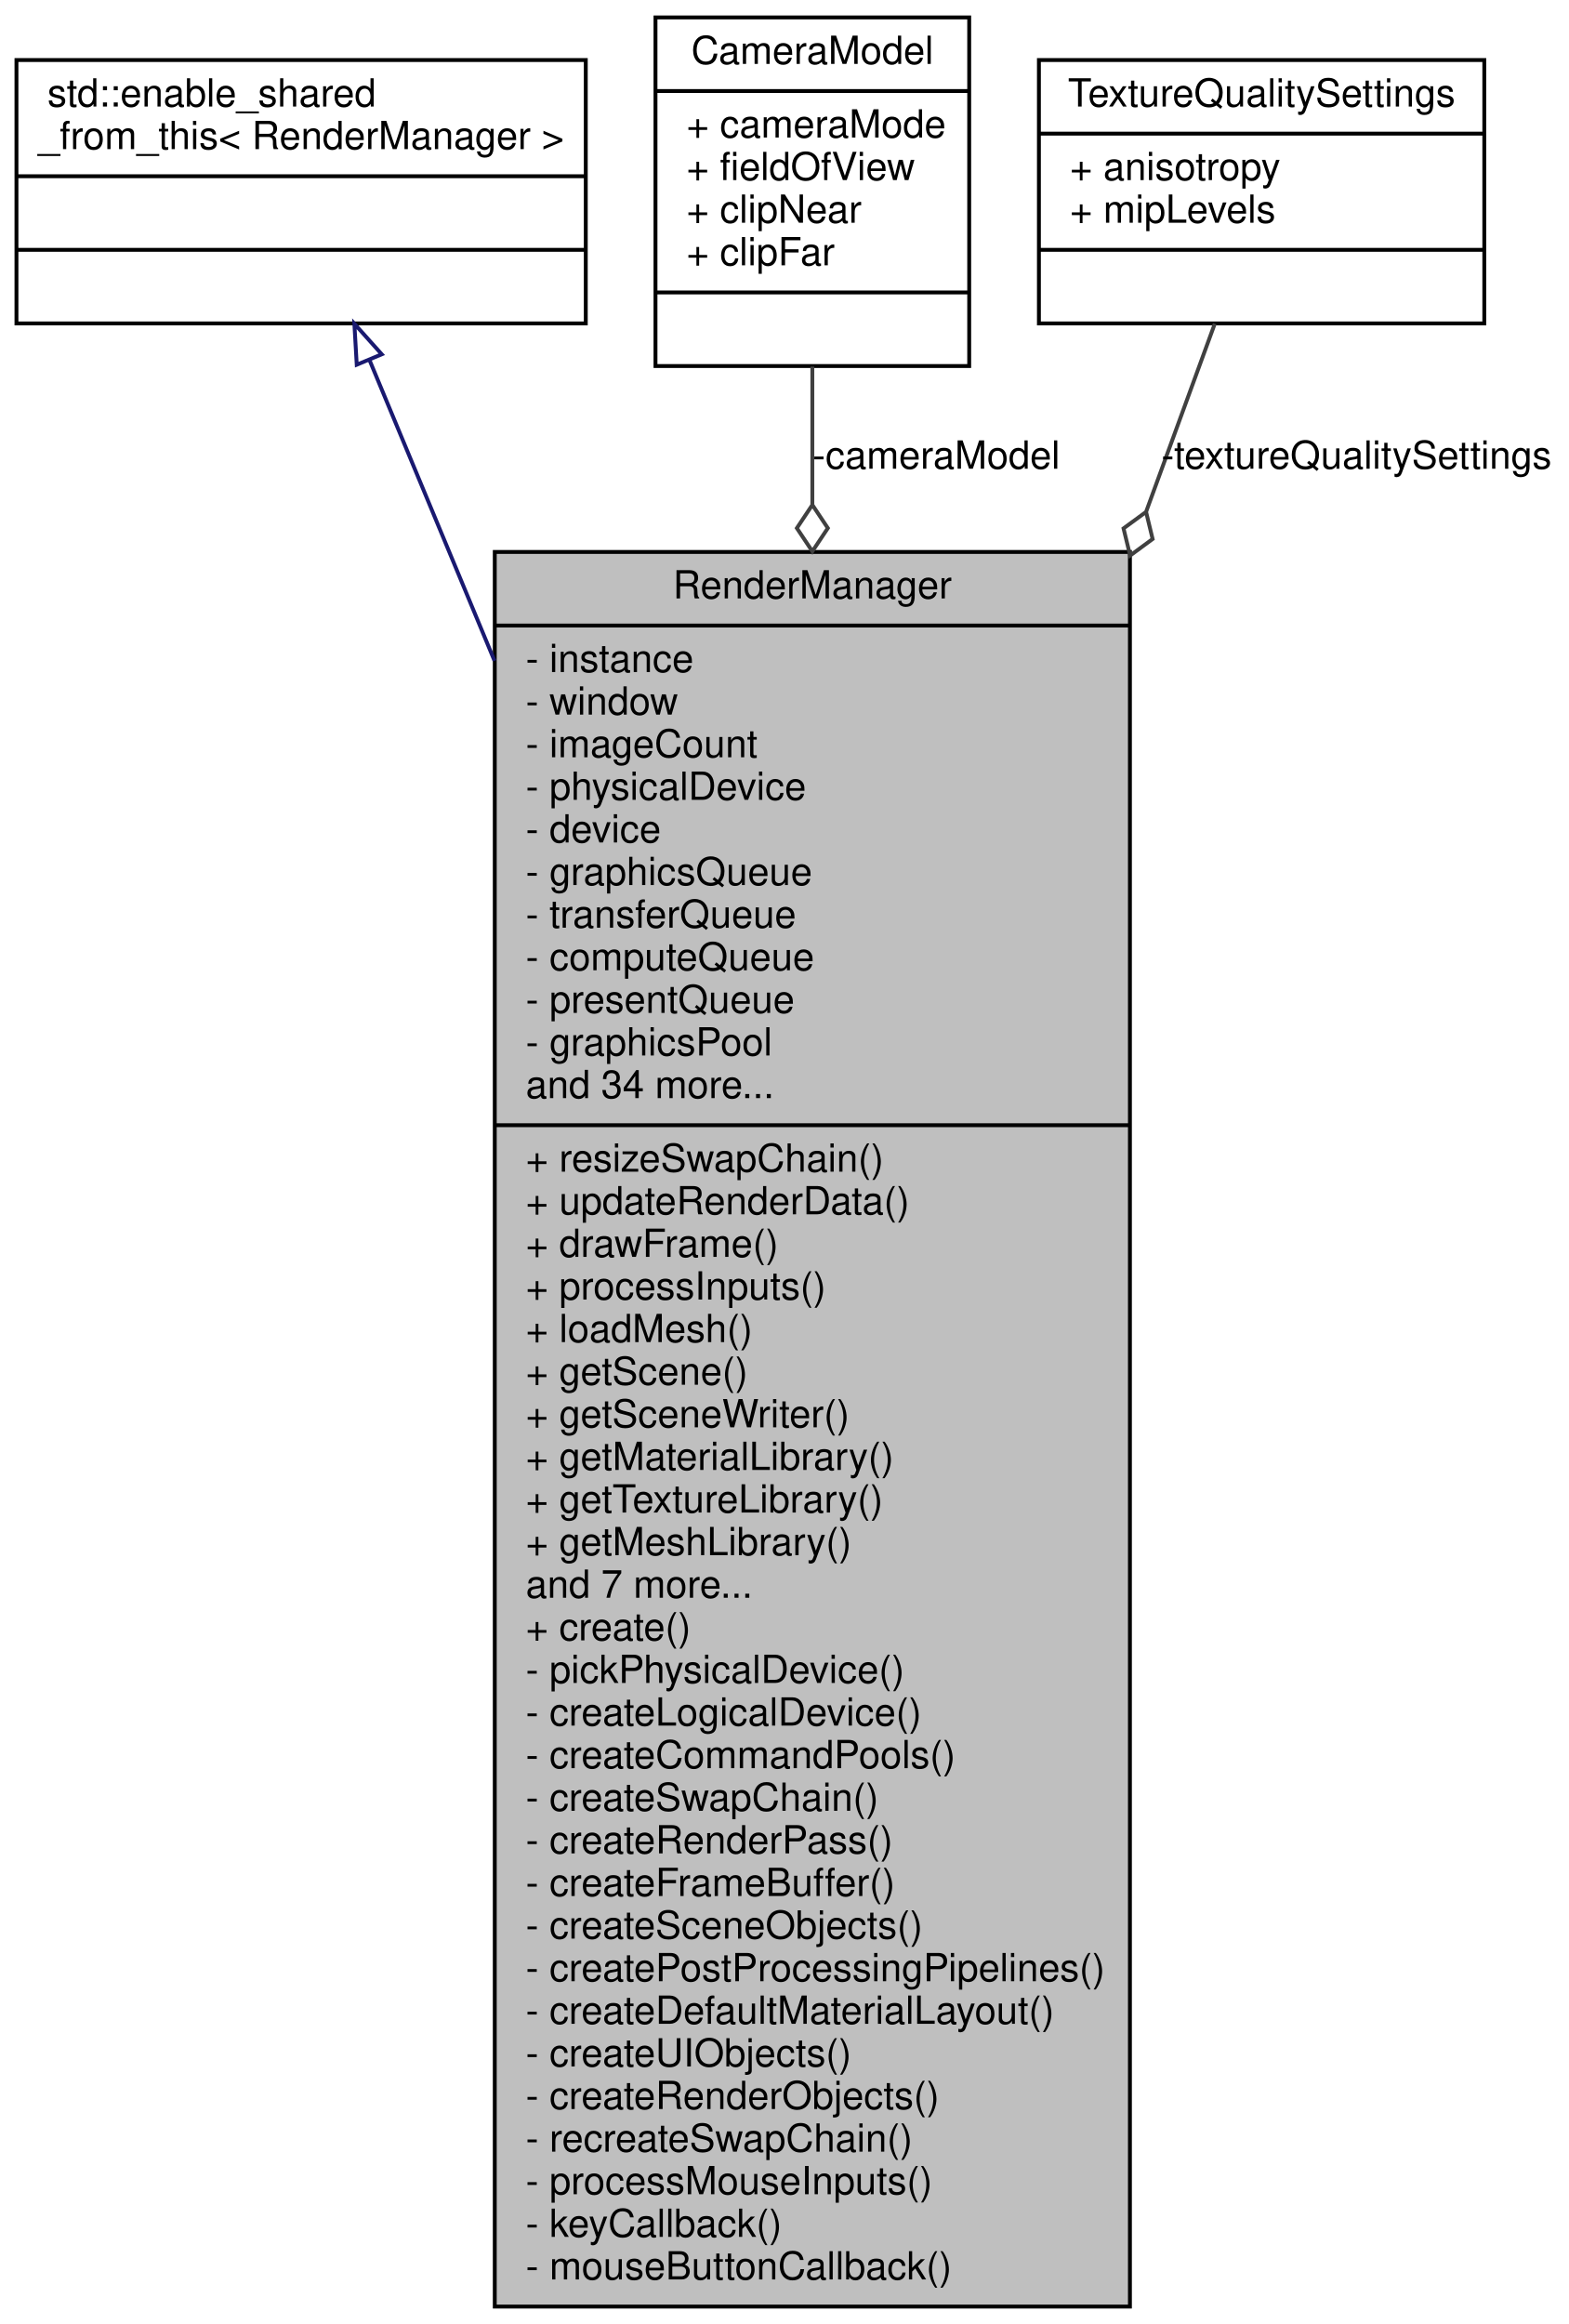
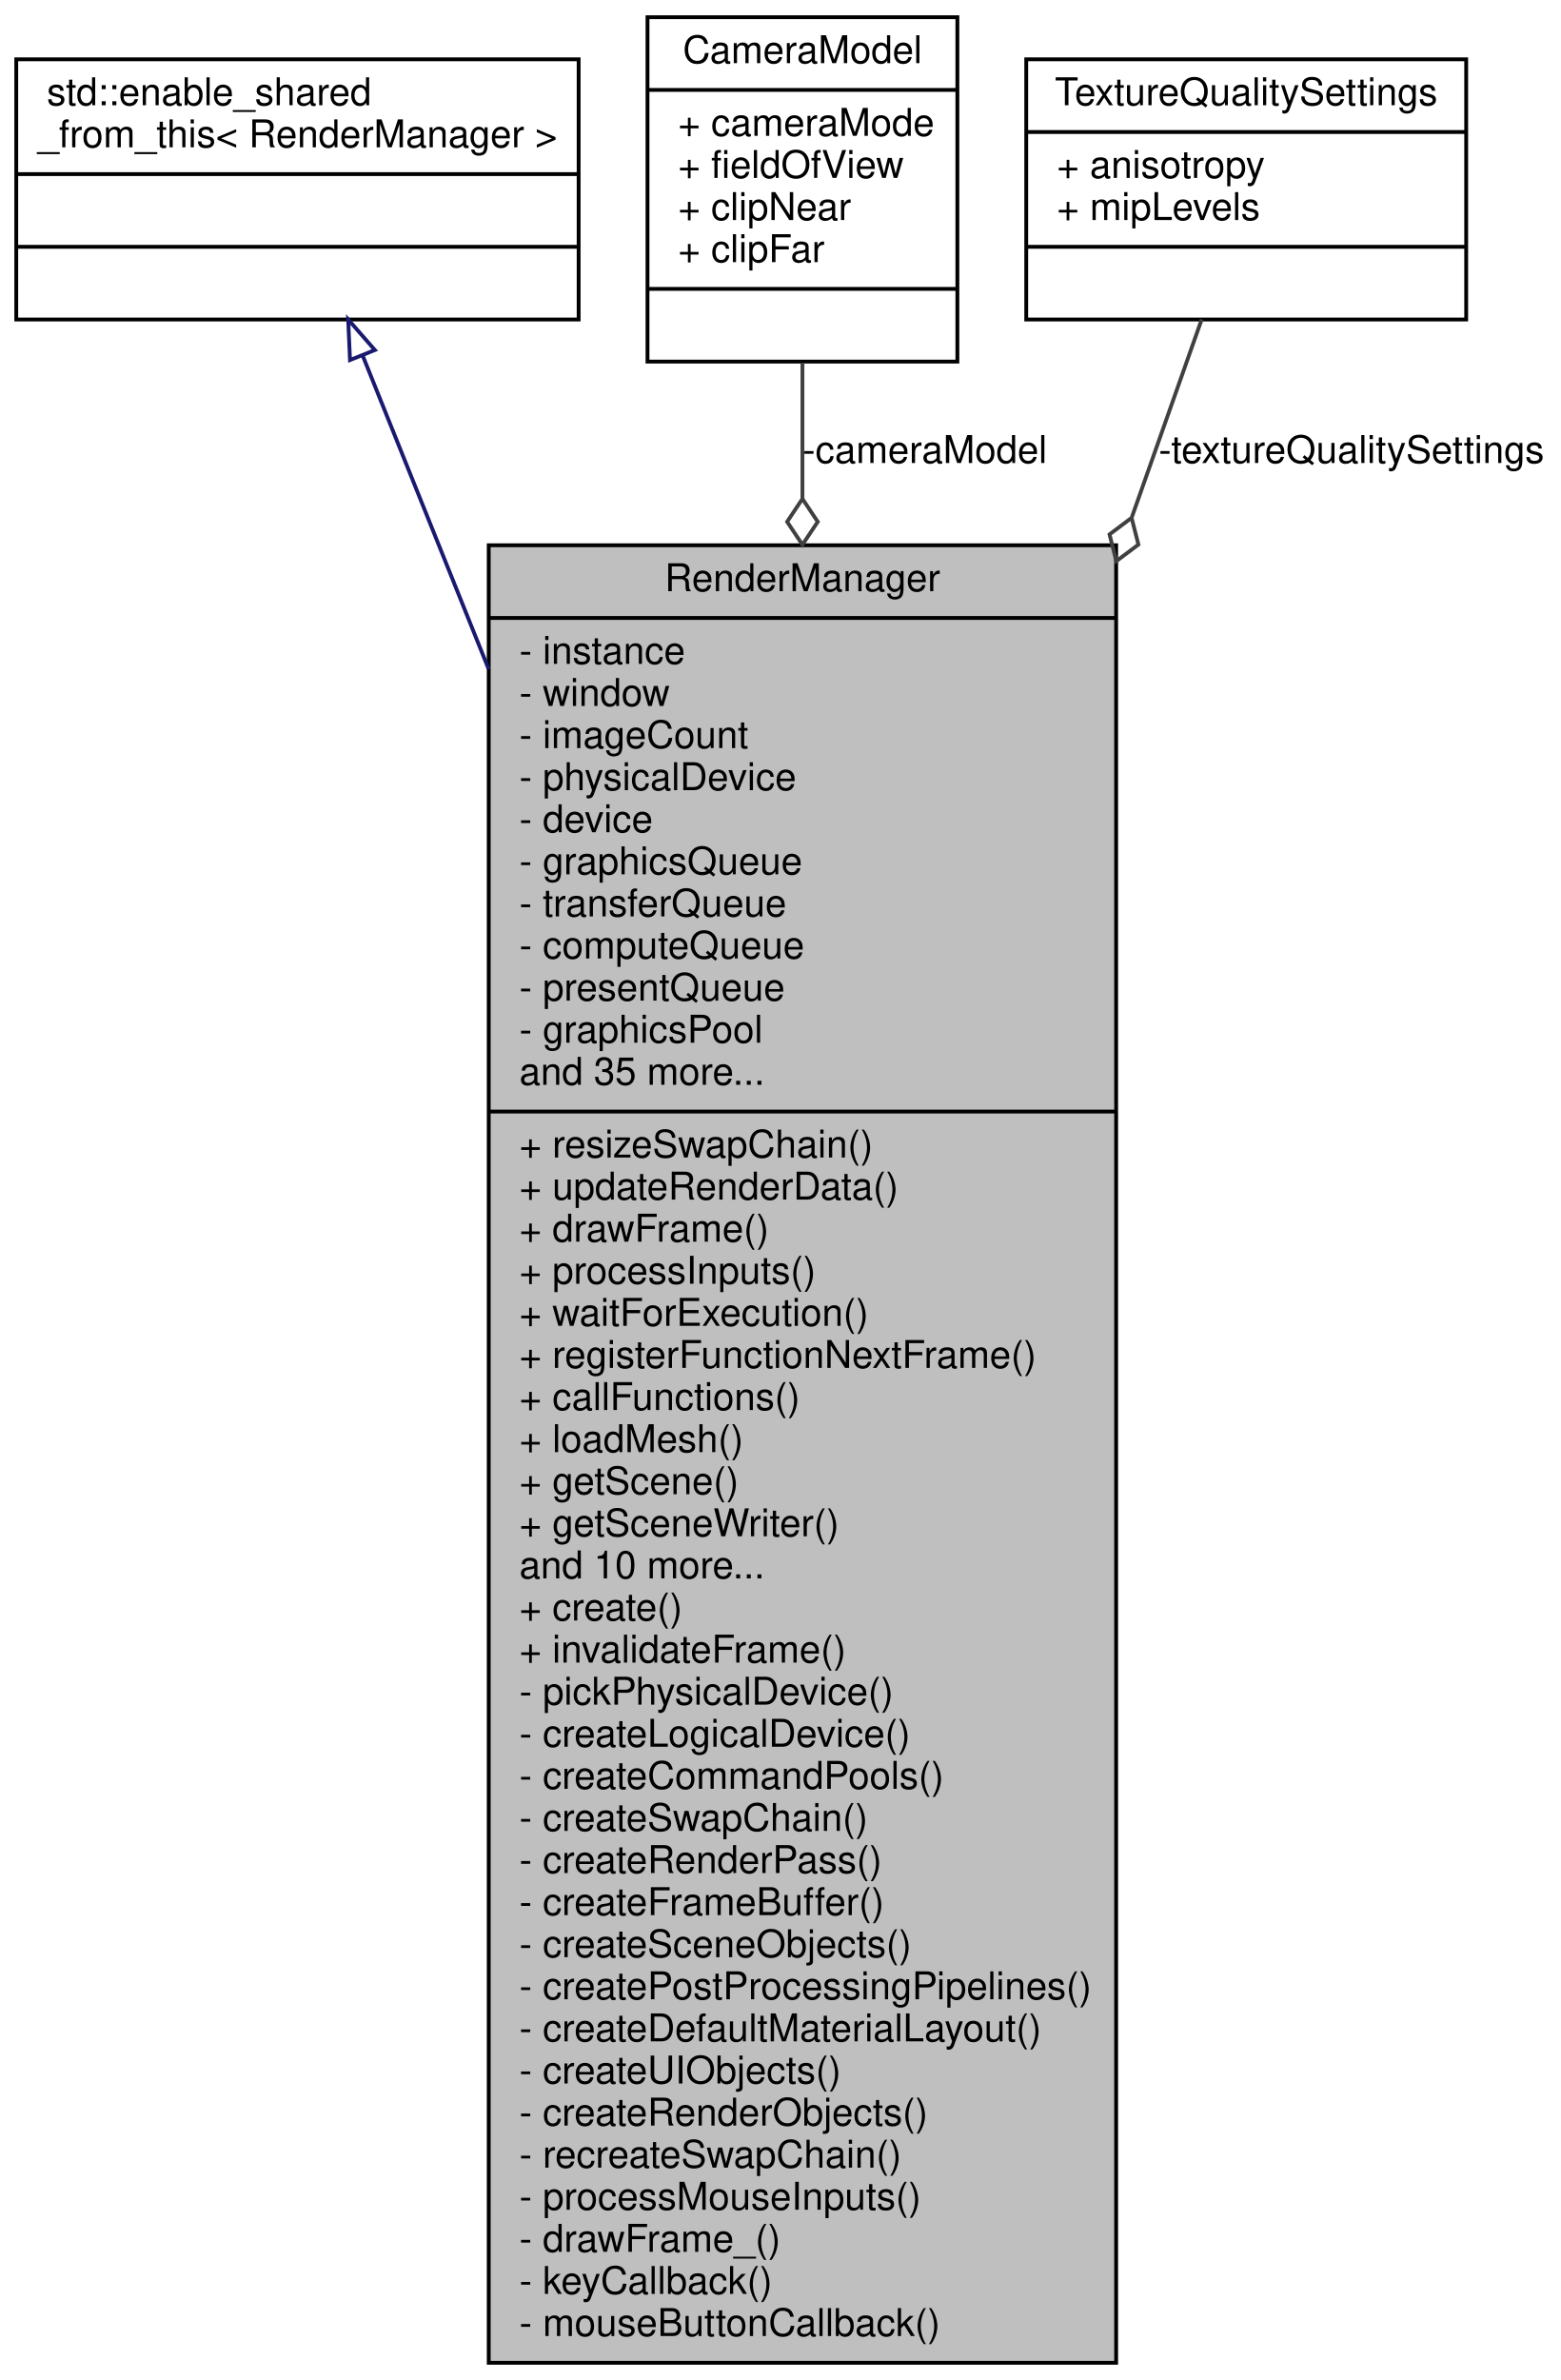
- <svg xmlns="http://www.w3.org/2000/svg" xmlns:xlink="http://www.w3.org/1999/xlink" width="405pt" height="600pt" viewBox="0.00 0.00 404.50 600.00">
-   <g id="graph0" class="graph" transform="scale(1 1) rotate(0) translate(4 596)">
+ <svg xmlns="http://www.w3.org/2000/svg" xmlns:xlink="http://www.w3.org/1999/xlink" width="408pt" height="622pt" viewBox="0.00 0.00 407.50 622.00">
+   <g id="graph0" class="graph" transform="scale(1 1) rotate(0) translate(4 618)">
    <g id="node1" class="node">
      <g id="a_node1">
        <a xlink:title=" ">
-           <polygon fill="#bfbfbf" stroke="black" points="123.5,-0.5 123.5,-453.5 287.5,-453.5 287.5,-0.5 123.5,-0.5" />
-           <text text-anchor="middle" x="205.5" y="-441.5" font-family="Helvetica,sans-Serif" font-size="10.00">RenderManager</text>
-           <polyline fill="none" stroke="black" points="123.5,-434.5 287.5,-434.5 " />
-           <text text-anchor="start" x="131.5" y="-422.5" font-family="Helvetica,sans-Serif" font-size="10.00">- instance</text>
-           <text text-anchor="start" x="131.5" y="-411.5" font-family="Helvetica,sans-Serif" font-size="10.00">- window</text>
-           <text text-anchor="start" x="131.5" y="-400.5" font-family="Helvetica,sans-Serif" font-size="10.00">- imageCount</text>
-           <text text-anchor="start" x="131.5" y="-389.5" font-family="Helvetica,sans-Serif" font-size="10.00">- physicalDevice</text>
-           <text text-anchor="start" x="131.5" y="-378.5" font-family="Helvetica,sans-Serif" font-size="10.00">- device</text>
-           <text text-anchor="start" x="131.5" y="-367.5" font-family="Helvetica,sans-Serif" font-size="10.00">- graphicsQueue</text>
-           <text text-anchor="start" x="131.5" y="-356.5" font-family="Helvetica,sans-Serif" font-size="10.00">- transferQueue</text>
-           <text text-anchor="start" x="131.5" y="-345.5" font-family="Helvetica,sans-Serif" font-size="10.00">- computeQueue</text>
-           <text text-anchor="start" x="131.5" y="-334.5" font-family="Helvetica,sans-Serif" font-size="10.00">- presentQueue</text>
-           <text text-anchor="start" x="131.5" y="-323.5" font-family="Helvetica,sans-Serif" font-size="10.00">- graphicsPool</text>
-           <text text-anchor="start" x="131.5" y="-312.5" font-family="Helvetica,sans-Serif" font-size="10.00">and 34 more...</text>
-           <polyline fill="none" stroke="black" points="123.5,-305.5 287.5,-305.5 " />
-           <text text-anchor="start" x="131.5" y="-293.5" font-family="Helvetica,sans-Serif" font-size="10.00">+ resizeSwapChain()</text>
-           <text text-anchor="start" x="131.5" y="-282.5" font-family="Helvetica,sans-Serif" font-size="10.00">+ updateRenderData()</text>
-           <text text-anchor="start" x="131.5" y="-271.5" font-family="Helvetica,sans-Serif" font-size="10.00">+ drawFrame()</text>
-           <text text-anchor="start" x="131.5" y="-260.5" font-family="Helvetica,sans-Serif" font-size="10.00">+ processInputs()</text>
-           <text text-anchor="start" x="131.5" y="-249.5" font-family="Helvetica,sans-Serif" font-size="10.00">+ loadMesh()</text>
-           <text text-anchor="start" x="131.5" y="-238.5" font-family="Helvetica,sans-Serif" font-size="10.00">+ getScene()</text>
-           <text text-anchor="start" x="131.5" y="-227.5" font-family="Helvetica,sans-Serif" font-size="10.00">+ getSceneWriter()</text>
-           <text text-anchor="start" x="131.5" y="-216.5" font-family="Helvetica,sans-Serif" font-size="10.00">+ getMaterialLibrary()</text>
-           <text text-anchor="start" x="131.5" y="-205.5" font-family="Helvetica,sans-Serif" font-size="10.00">+ getTextureLibrary()</text>
-           <text text-anchor="start" x="131.5" y="-194.5" font-family="Helvetica,sans-Serif" font-size="10.00">+ getMeshLibrary()</text>
-           <text text-anchor="start" x="131.5" y="-183.5" font-family="Helvetica,sans-Serif" font-size="10.00">and 7 more...</text>
-           <text text-anchor="start" x="131.5" y="-172.5" font-family="Helvetica,sans-Serif" font-size="10.00">+ create()</text>
-           <text text-anchor="start" x="131.5" y="-161.5" font-family="Helvetica,sans-Serif" font-size="10.00">- pickPhysicalDevice()</text>
-           <text text-anchor="start" x="131.5" y="-150.5" font-family="Helvetica,sans-Serif" font-size="10.00">- createLogicalDevice()</text>
-           <text text-anchor="start" x="131.5" y="-139.5" font-family="Helvetica,sans-Serif" font-size="10.00">- createCommandPools()</text>
-           <text text-anchor="start" x="131.5" y="-128.5" font-family="Helvetica,sans-Serif" font-size="10.00">- createSwapChain()</text>
-           <text text-anchor="start" x="131.5" y="-117.5" font-family="Helvetica,sans-Serif" font-size="10.00">- createRenderPass()</text>
-           <text text-anchor="start" x="131.5" y="-106.5" font-family="Helvetica,sans-Serif" font-size="10.00">- createFrameBuffer()</text>
-           <text text-anchor="start" x="131.5" y="-95.5" font-family="Helvetica,sans-Serif" font-size="10.00">- createSceneObjects()</text>
-           <text text-anchor="start" x="131.5" y="-84.5" font-family="Helvetica,sans-Serif" font-size="10.00">- createPostProcessingPipelines()</text>
-           <text text-anchor="start" x="131.5" y="-73.5" font-family="Helvetica,sans-Serif" font-size="10.00">- createDefaultMaterialLayout()</text>
-           <text text-anchor="start" x="131.5" y="-62.5" font-family="Helvetica,sans-Serif" font-size="10.00">- createUIObjects()</text>
-           <text text-anchor="start" x="131.5" y="-51.5" font-family="Helvetica,sans-Serif" font-size="10.00">- createRenderObjects()</text>
-           <text text-anchor="start" x="131.5" y="-40.5" font-family="Helvetica,sans-Serif" font-size="10.00">- recreateSwapChain()</text>
-           <text text-anchor="start" x="131.5" y="-29.5" font-family="Helvetica,sans-Serif" font-size="10.00">- processMouseInputs()</text>
+           <polygon fill="#bfbfbf" stroke="black" points="123.5,-0.5 123.5,-475.5 287.5,-475.5 287.5,-0.5 123.5,-0.5" />
+           <text text-anchor="middle" x="205.5" y="-463.5" font-family="Helvetica,sans-Serif" font-size="10.00">RenderManager</text>
+           <polyline fill="none" stroke="black" points="123.5,-456.5 287.5,-456.5 " />
+           <text text-anchor="start" x="131.5" y="-444.5" font-family="Helvetica,sans-Serif" font-size="10.00">- instance</text>
+           <text text-anchor="start" x="131.5" y="-433.5" font-family="Helvetica,sans-Serif" font-size="10.00">- window</text>
+           <text text-anchor="start" x="131.5" y="-422.5" font-family="Helvetica,sans-Serif" font-size="10.00">- imageCount</text>
+           <text text-anchor="start" x="131.5" y="-411.5" font-family="Helvetica,sans-Serif" font-size="10.00">- physicalDevice</text>
+           <text text-anchor="start" x="131.5" y="-400.5" font-family="Helvetica,sans-Serif" font-size="10.00">- device</text>
+           <text text-anchor="start" x="131.5" y="-389.5" font-family="Helvetica,sans-Serif" font-size="10.00">- graphicsQueue</text>
+           <text text-anchor="start" x="131.5" y="-378.5" font-family="Helvetica,sans-Serif" font-size="10.00">- transferQueue</text>
+           <text text-anchor="start" x="131.5" y="-367.5" font-family="Helvetica,sans-Serif" font-size="10.00">- computeQueue</text>
+           <text text-anchor="start" x="131.5" y="-356.5" font-family="Helvetica,sans-Serif" font-size="10.00">- presentQueue</text>
+           <text text-anchor="start" x="131.5" y="-345.5" font-family="Helvetica,sans-Serif" font-size="10.00">- graphicsPool</text>
+           <text text-anchor="start" x="131.5" y="-334.5" font-family="Helvetica,sans-Serif" font-size="10.00">and 35 more...</text>
+           <polyline fill="none" stroke="black" points="123.5,-327.5 287.5,-327.5 " />
+           <text text-anchor="start" x="131.5" y="-315.5" font-family="Helvetica,sans-Serif" font-size="10.00">+ resizeSwapChain()</text>
+           <text text-anchor="start" x="131.5" y="-304.5" font-family="Helvetica,sans-Serif" font-size="10.00">+ updateRenderData()</text>
+           <text text-anchor="start" x="131.5" y="-293.5" font-family="Helvetica,sans-Serif" font-size="10.00">+ drawFrame()</text>
+           <text text-anchor="start" x="131.5" y="-282.5" font-family="Helvetica,sans-Serif" font-size="10.00">+ processInputs()</text>
+           <text text-anchor="start" x="131.5" y="-271.5" font-family="Helvetica,sans-Serif" font-size="10.00">+ waitForExecution()</text>
+           <text text-anchor="start" x="131.5" y="-260.5" font-family="Helvetica,sans-Serif" font-size="10.00">+ registerFunctionNextFrame()</text>
+           <text text-anchor="start" x="131.5" y="-249.5" font-family="Helvetica,sans-Serif" font-size="10.00">+ callFunctions()</text>
+           <text text-anchor="start" x="131.5" y="-238.5" font-family="Helvetica,sans-Serif" font-size="10.00">+ loadMesh()</text>
+           <text text-anchor="start" x="131.5" y="-227.5" font-family="Helvetica,sans-Serif" font-size="10.00">+ getScene()</text>
+           <text text-anchor="start" x="131.5" y="-216.5" font-family="Helvetica,sans-Serif" font-size="10.00">+ getSceneWriter()</text>
+           <text text-anchor="start" x="131.5" y="-205.5" font-family="Helvetica,sans-Serif" font-size="10.00">and 10 more...</text>
+           <text text-anchor="start" x="131.5" y="-194.5" font-family="Helvetica,sans-Serif" font-size="10.00">+ create()</text>
+           <text text-anchor="start" x="131.5" y="-183.5" font-family="Helvetica,sans-Serif" font-size="10.00">+ invalidateFrame()</text>
+           <text text-anchor="start" x="131.5" y="-172.5" font-family="Helvetica,sans-Serif" font-size="10.00">- pickPhysicalDevice()</text>
+           <text text-anchor="start" x="131.5" y="-161.5" font-family="Helvetica,sans-Serif" font-size="10.00">- createLogicalDevice()</text>
+           <text text-anchor="start" x="131.5" y="-150.5" font-family="Helvetica,sans-Serif" font-size="10.00">- createCommandPools()</text>
+           <text text-anchor="start" x="131.5" y="-139.5" font-family="Helvetica,sans-Serif" font-size="10.00">- createSwapChain()</text>
+           <text text-anchor="start" x="131.5" y="-128.5" font-family="Helvetica,sans-Serif" font-size="10.00">- createRenderPass()</text>
+           <text text-anchor="start" x="131.5" y="-117.5" font-family="Helvetica,sans-Serif" font-size="10.00">- createFrameBuffer()</text>
+           <text text-anchor="start" x="131.5" y="-106.5" font-family="Helvetica,sans-Serif" font-size="10.00">- createSceneObjects()</text>
+           <text text-anchor="start" x="131.5" y="-95.5" font-family="Helvetica,sans-Serif" font-size="10.00">- createPostProcessingPipelines()</text>
+           <text text-anchor="start" x="131.5" y="-84.5" font-family="Helvetica,sans-Serif" font-size="10.00">- createDefaultMaterialLayout()</text>
+           <text text-anchor="start" x="131.5" y="-73.5" font-family="Helvetica,sans-Serif" font-size="10.00">- createUIObjects()</text>
+           <text text-anchor="start" x="131.5" y="-62.5" font-family="Helvetica,sans-Serif" font-size="10.00">- createRenderObjects()</text>
+           <text text-anchor="start" x="131.5" y="-51.5" font-family="Helvetica,sans-Serif" font-size="10.00">- recreateSwapChain()</text>
+           <text text-anchor="start" x="131.5" y="-40.5" font-family="Helvetica,sans-Serif" font-size="10.00">- processMouseInputs()</text>
+           <text text-anchor="start" x="131.5" y="-29.5" font-family="Helvetica,sans-Serif" font-size="10.00">- drawFrame_()</text>
          <text text-anchor="start" x="131.5" y="-18.5" font-family="Helvetica,sans-Serif" font-size="10.00">- keyCallback()</text>
          <text text-anchor="start" x="131.5" y="-7.5" font-family="Helvetica,sans-Serif" font-size="10.00">- mouseButtonCallback()</text>
        </a>
      </g>
    </g>
    <g id="node2" class="node">
      <g id="a_node2">
        <a xlink:title=" ">
-           <polygon fill="none" stroke="black" points="0,-512.5 0,-580.5 147,-580.5 147,-512.5 0,-512.5" />
-           <text text-anchor="start" x="8" y="-568.5" font-family="Helvetica,sans-Serif" font-size="10.00">std::enable_shared</text>
-           <text text-anchor="middle" x="73.5" y="-557.5" font-family="Helvetica,sans-Serif" font-size="10.00">_from_this&lt; RenderManager &gt;</text>
-           <polyline fill="none" stroke="black" points="0,-550.5 147,-550.5 " />
-           <text text-anchor="middle" x="73.5" y="-538.5" font-family="Helvetica,sans-Serif" font-size="10.00"> </text>
-           <polyline fill="none" stroke="black" points="0,-531.5 147,-531.5 " />
-           <text text-anchor="middle" x="73.5" y="-519.5" font-family="Helvetica,sans-Serif" font-size="10.00"> </text>
+           <polygon fill="none" stroke="black" points="0,-534.5 0,-602.5 147,-602.5 147,-534.5 0,-534.5" />
+           <text text-anchor="start" x="8" y="-590.5" font-family="Helvetica,sans-Serif" font-size="10.00">std::enable_shared</text>
+           <text text-anchor="middle" x="73.5" y="-579.5" font-family="Helvetica,sans-Serif" font-size="10.00">_from_this&lt; RenderManager &gt;</text>
+           <polyline fill="none" stroke="black" points="0,-572.5 147,-572.5 " />
+           <text text-anchor="middle" x="73.5" y="-560.5" font-family="Helvetica,sans-Serif" font-size="10.00"> </text>
+           <polyline fill="none" stroke="black" points="0,-553.5 147,-553.5 " />
+           <text text-anchor="middle" x="73.5" y="-541.5" font-family="Helvetica,sans-Serif" font-size="10.00"> </text>
        </a>
      </g>
    </g>
    <g id="edge1" class="edge">
-       <path fill="none" stroke="midnightblue" d="M91.12,-503.13C99.93,-481.93 111.29,-454.6 123.43,-425.4" />
-       <polygon fill="none" stroke="midnightblue" points="87.86,-501.84 87.25,-512.42 94.32,-504.53 87.86,-501.84" />
+       <path fill="none" stroke="midnightblue" d="M90.53,-525.12C99.43,-502.96 111.06,-474.03 123.49,-443.1" />
+       <polygon fill="none" stroke="midnightblue" points="87.24,-523.91 86.76,-534.5 93.74,-526.52 87.24,-523.91" />
    </g>
    <g id="node3" class="node">
      <g id="a_node3">
        <a xlink:href="struct_camera_model.html" target="_top" xlink:title=" ">
-           <polygon fill="none" stroke="black" points="165,-501.5 165,-591.5 246,-591.5 246,-501.5 165,-501.5" />
-           <text text-anchor="middle" x="205.5" y="-579.5" font-family="Helvetica,sans-Serif" font-size="10.00">CameraModel</text>
-           <polyline fill="none" stroke="black" points="165,-572.5 246,-572.5 " />
-           <text text-anchor="start" x="173" y="-560.5" font-family="Helvetica,sans-Serif" font-size="10.00">+ cameraMode</text>
-           <text text-anchor="start" x="173" y="-549.5" font-family="Helvetica,sans-Serif" font-size="10.00">+ fieldOfView</text>
-           <text text-anchor="start" x="173" y="-538.5" font-family="Helvetica,sans-Serif" font-size="10.00">+ clipNear</text>
-           <text text-anchor="start" x="173" y="-527.5" font-family="Helvetica,sans-Serif" font-size="10.00">+ clipFar</text>
-           <polyline fill="none" stroke="black" points="165,-520.5 246,-520.5 " />
-           <text text-anchor="middle" x="205.5" y="-508.5" font-family="Helvetica,sans-Serif" font-size="10.00"> </text>
+           <polygon fill="none" stroke="black" points="165,-523.5 165,-613.5 246,-613.5 246,-523.5 165,-523.5" />
+           <text text-anchor="middle" x="205.5" y="-601.5" font-family="Helvetica,sans-Serif" font-size="10.00">CameraModel</text>
+           <polyline fill="none" stroke="black" points="165,-594.5 246,-594.5 " />
+           <text text-anchor="start" x="173" y="-582.5" font-family="Helvetica,sans-Serif" font-size="10.00">+ cameraMode</text>
+           <text text-anchor="start" x="173" y="-571.5" font-family="Helvetica,sans-Serif" font-size="10.00">+ fieldOfView</text>
+           <text text-anchor="start" x="173" y="-560.5" font-family="Helvetica,sans-Serif" font-size="10.00">+ clipNear</text>
+           <text text-anchor="start" x="173" y="-549.5" font-family="Helvetica,sans-Serif" font-size="10.00">+ clipFar</text>
+           <polyline fill="none" stroke="black" points="165,-542.5 246,-542.5 " />
+           <text text-anchor="middle" x="205.5" y="-530.5" font-family="Helvetica,sans-Serif" font-size="10.00"> </text>
        </a>
      </g>
    </g>
    <g id="edge2" class="edge">
-       <path fill="none" stroke="#404040" d="M205.5,-501.35C205.5,-490.79 205.5,-478.77 205.5,-465.81" />
-       <polygon fill="none" stroke="#404040" points="205.5,-465.65 201.5,-459.65 205.5,-453.65 209.5,-459.65 205.5,-465.65" />
-       <text text-anchor="middle" x="237.5" y="-475" font-family="Helvetica,sans-Serif" font-size="10.00"> -cameraModel</text>
+       <path fill="none" stroke="#404040" d="M205.5,-523.2C205.5,-512.67 205.5,-500.7 205.5,-487.77" />
+       <polygon fill="none" stroke="#404040" points="205.5,-487.64 201.5,-481.64 205.5,-475.64 209.5,-481.64 205.5,-487.64" />
+       <text text-anchor="middle" x="237.5" y="-497" font-family="Helvetica,sans-Serif" font-size="10.00"> -cameraModel</text>
    </g>
    <g id="node4" class="node">
      <g id="a_node4">
        <a xlink:href="struct_texture_quality_settings.html" target="_top" xlink:title=" ">
-           <polygon fill="none" stroke="black" points="264,-512.5 264,-580.5 379,-580.5 379,-512.5 264,-512.5" />
-           <text text-anchor="middle" x="321.5" y="-568.5" font-family="Helvetica,sans-Serif" font-size="10.00">TextureQualitySettings</text>
-           <polyline fill="none" stroke="black" points="264,-561.5 379,-561.5 " />
-           <text text-anchor="start" x="272" y="-549.5" font-family="Helvetica,sans-Serif" font-size="10.00">+ anisotropy</text>
-           <text text-anchor="start" x="272" y="-538.5" font-family="Helvetica,sans-Serif" font-size="10.00">+ mipLevels</text>
-           <polyline fill="none" stroke="black" points="264,-531.5 379,-531.5 " />
-           <text text-anchor="middle" x="321.5" y="-519.5" font-family="Helvetica,sans-Serif" font-size="10.00"> </text>
+           <polygon fill="none" stroke="black" points="264,-534.5 264,-602.5 379,-602.5 379,-534.5 264,-534.5" />
+           <text text-anchor="middle" x="321.5" y="-590.5" font-family="Helvetica,sans-Serif" font-size="10.00">TextureQualitySettings</text>
+           <polyline fill="none" stroke="black" points="264,-583.5 379,-583.5 " />
+           <text text-anchor="start" x="272" y="-571.5" font-family="Helvetica,sans-Serif" font-size="10.00">+ anisotropy</text>
+           <text text-anchor="start" x="272" y="-560.5" font-family="Helvetica,sans-Serif" font-size="10.00">+ mipLevels</text>
+           <polyline fill="none" stroke="black" points="264,-553.5 379,-553.5 " />
+           <text text-anchor="middle" x="321.5" y="-541.5" font-family="Helvetica,sans-Serif" font-size="10.00"> </text>
        </a>
      </g>
    </g>
    <g id="edge3" class="edge">
-       <path fill="none" stroke="#404040" d="M309.41,-512.42C304.54,-499.07 298.46,-482.45 291.71,-463.97" />
-       <polygon fill="none" stroke="#404040" points="291.67,-463.84 285.85,-459.58 287.55,-452.57 293.36,-456.84 291.67,-463.84" />
-       <text text-anchor="middle" x="346" y="-475" font-family="Helvetica,sans-Serif" font-size="10.00"> -textureQualitySettings</text>
+       <path fill="none" stroke="#404040" d="M309.85,-534.5C304.88,-520.42 298.61,-502.67 291.62,-482.88" />
+       <polygon fill="none" stroke="#404040" points="291.54,-482.67 285.77,-478.34 287.55,-471.35 293.32,-475.68 291.54,-482.67" />
+       <text text-anchor="middle" x="349" y="-497" font-family="Helvetica,sans-Serif" font-size="10.00"> -textureQualitySettings</text>
    </g>
  </g>
</svg>
